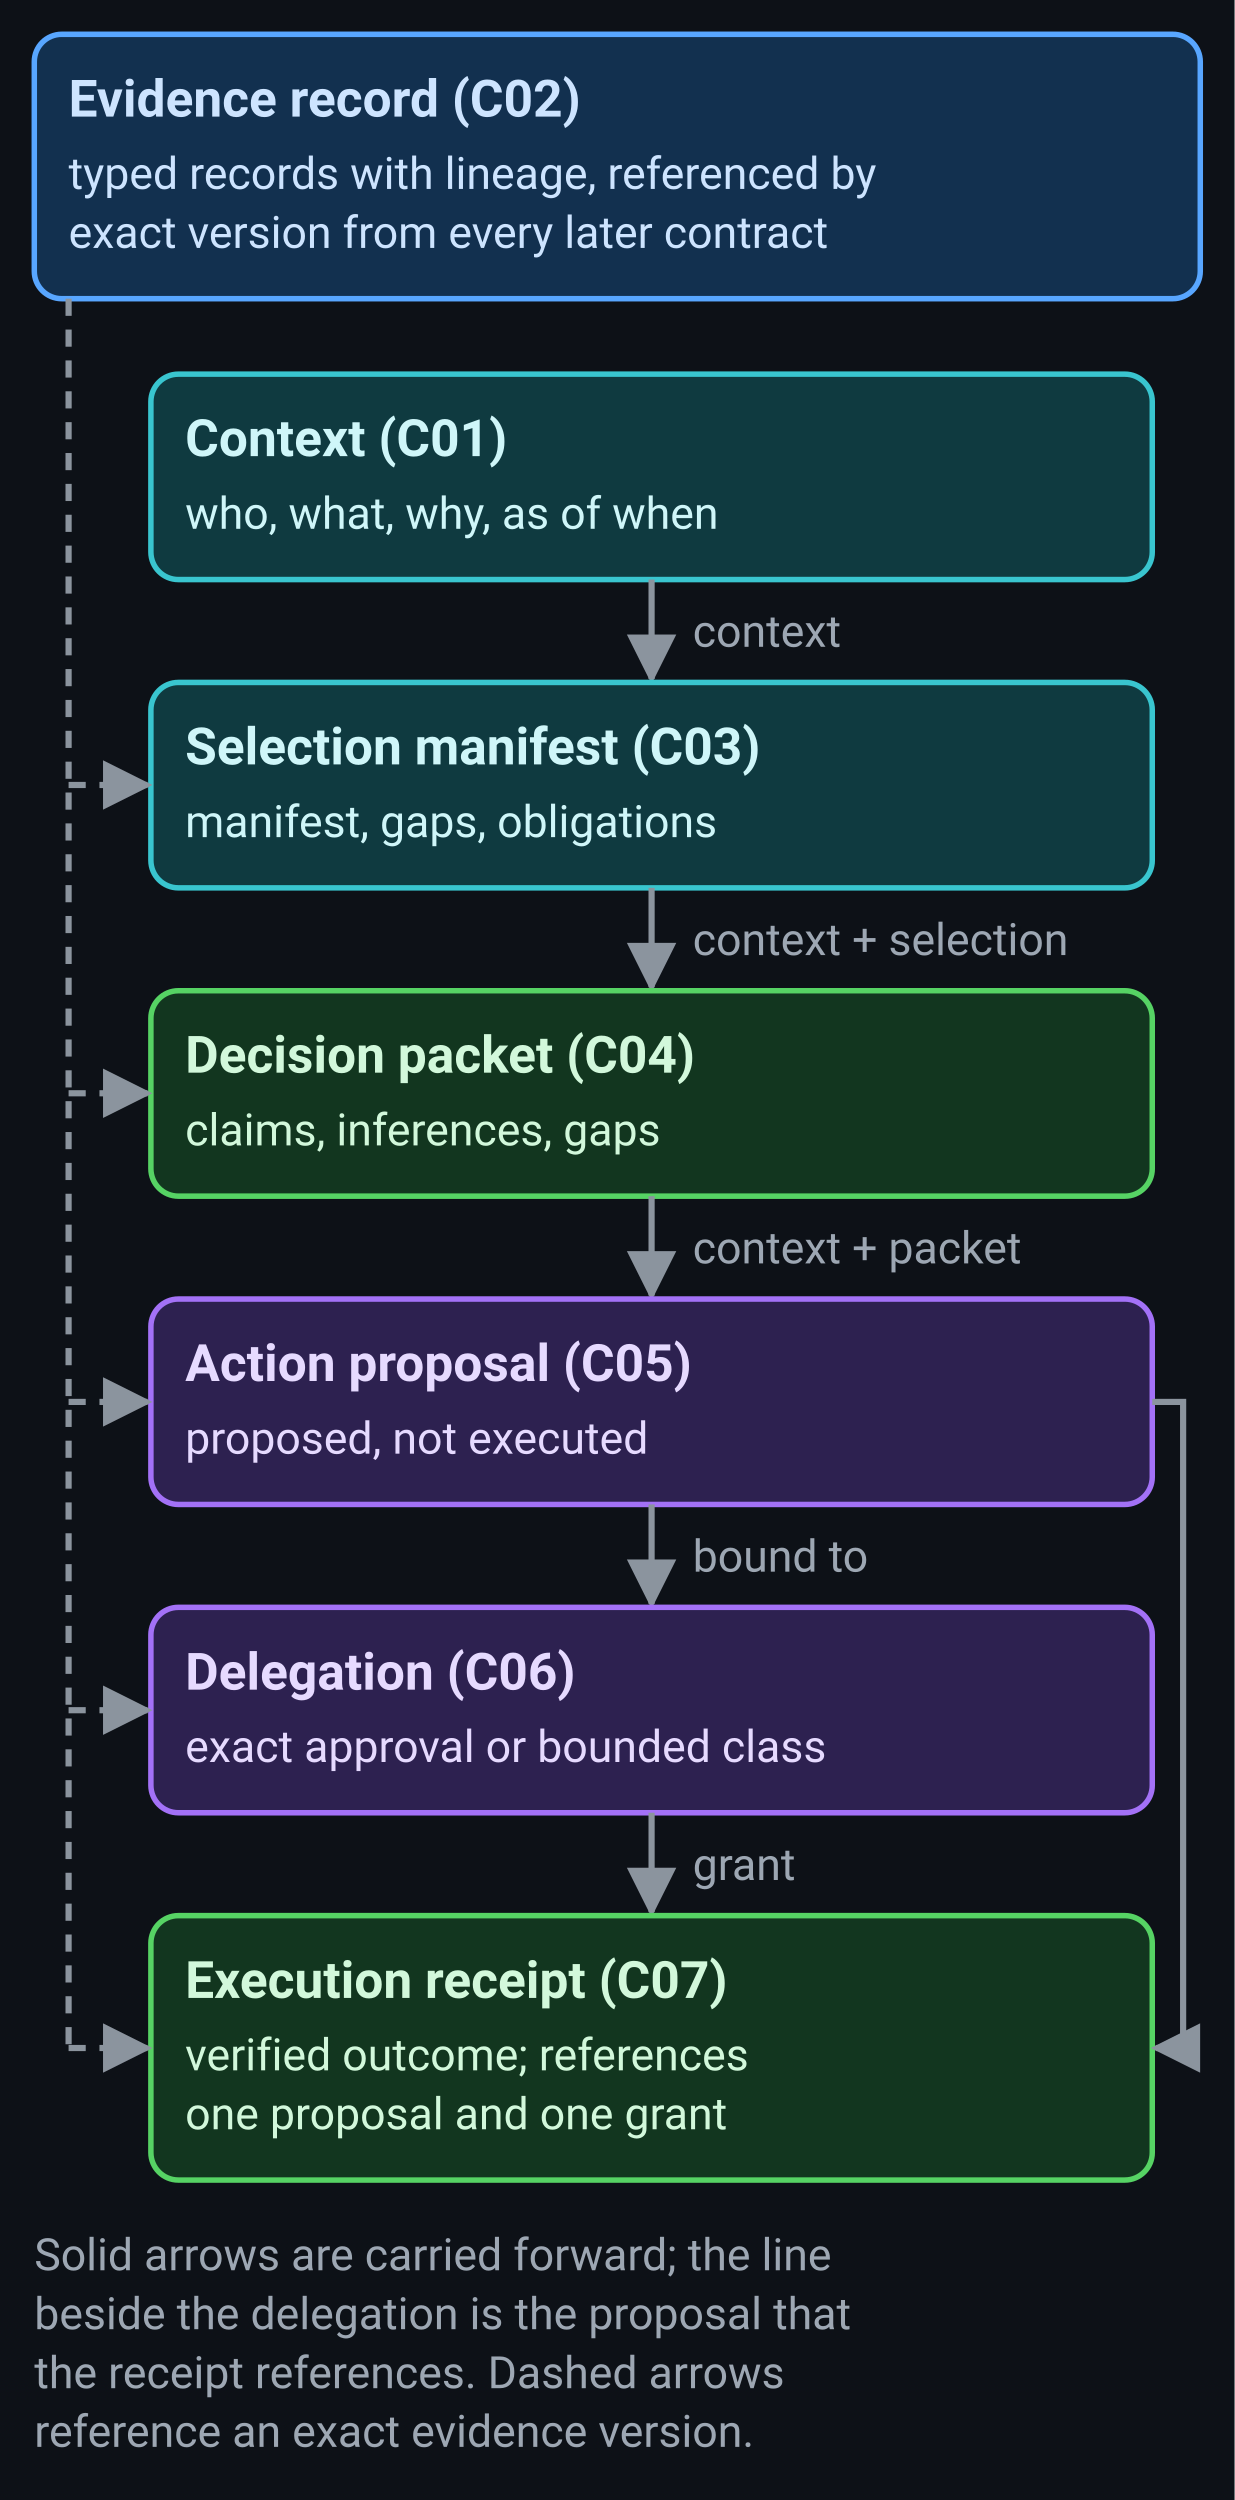
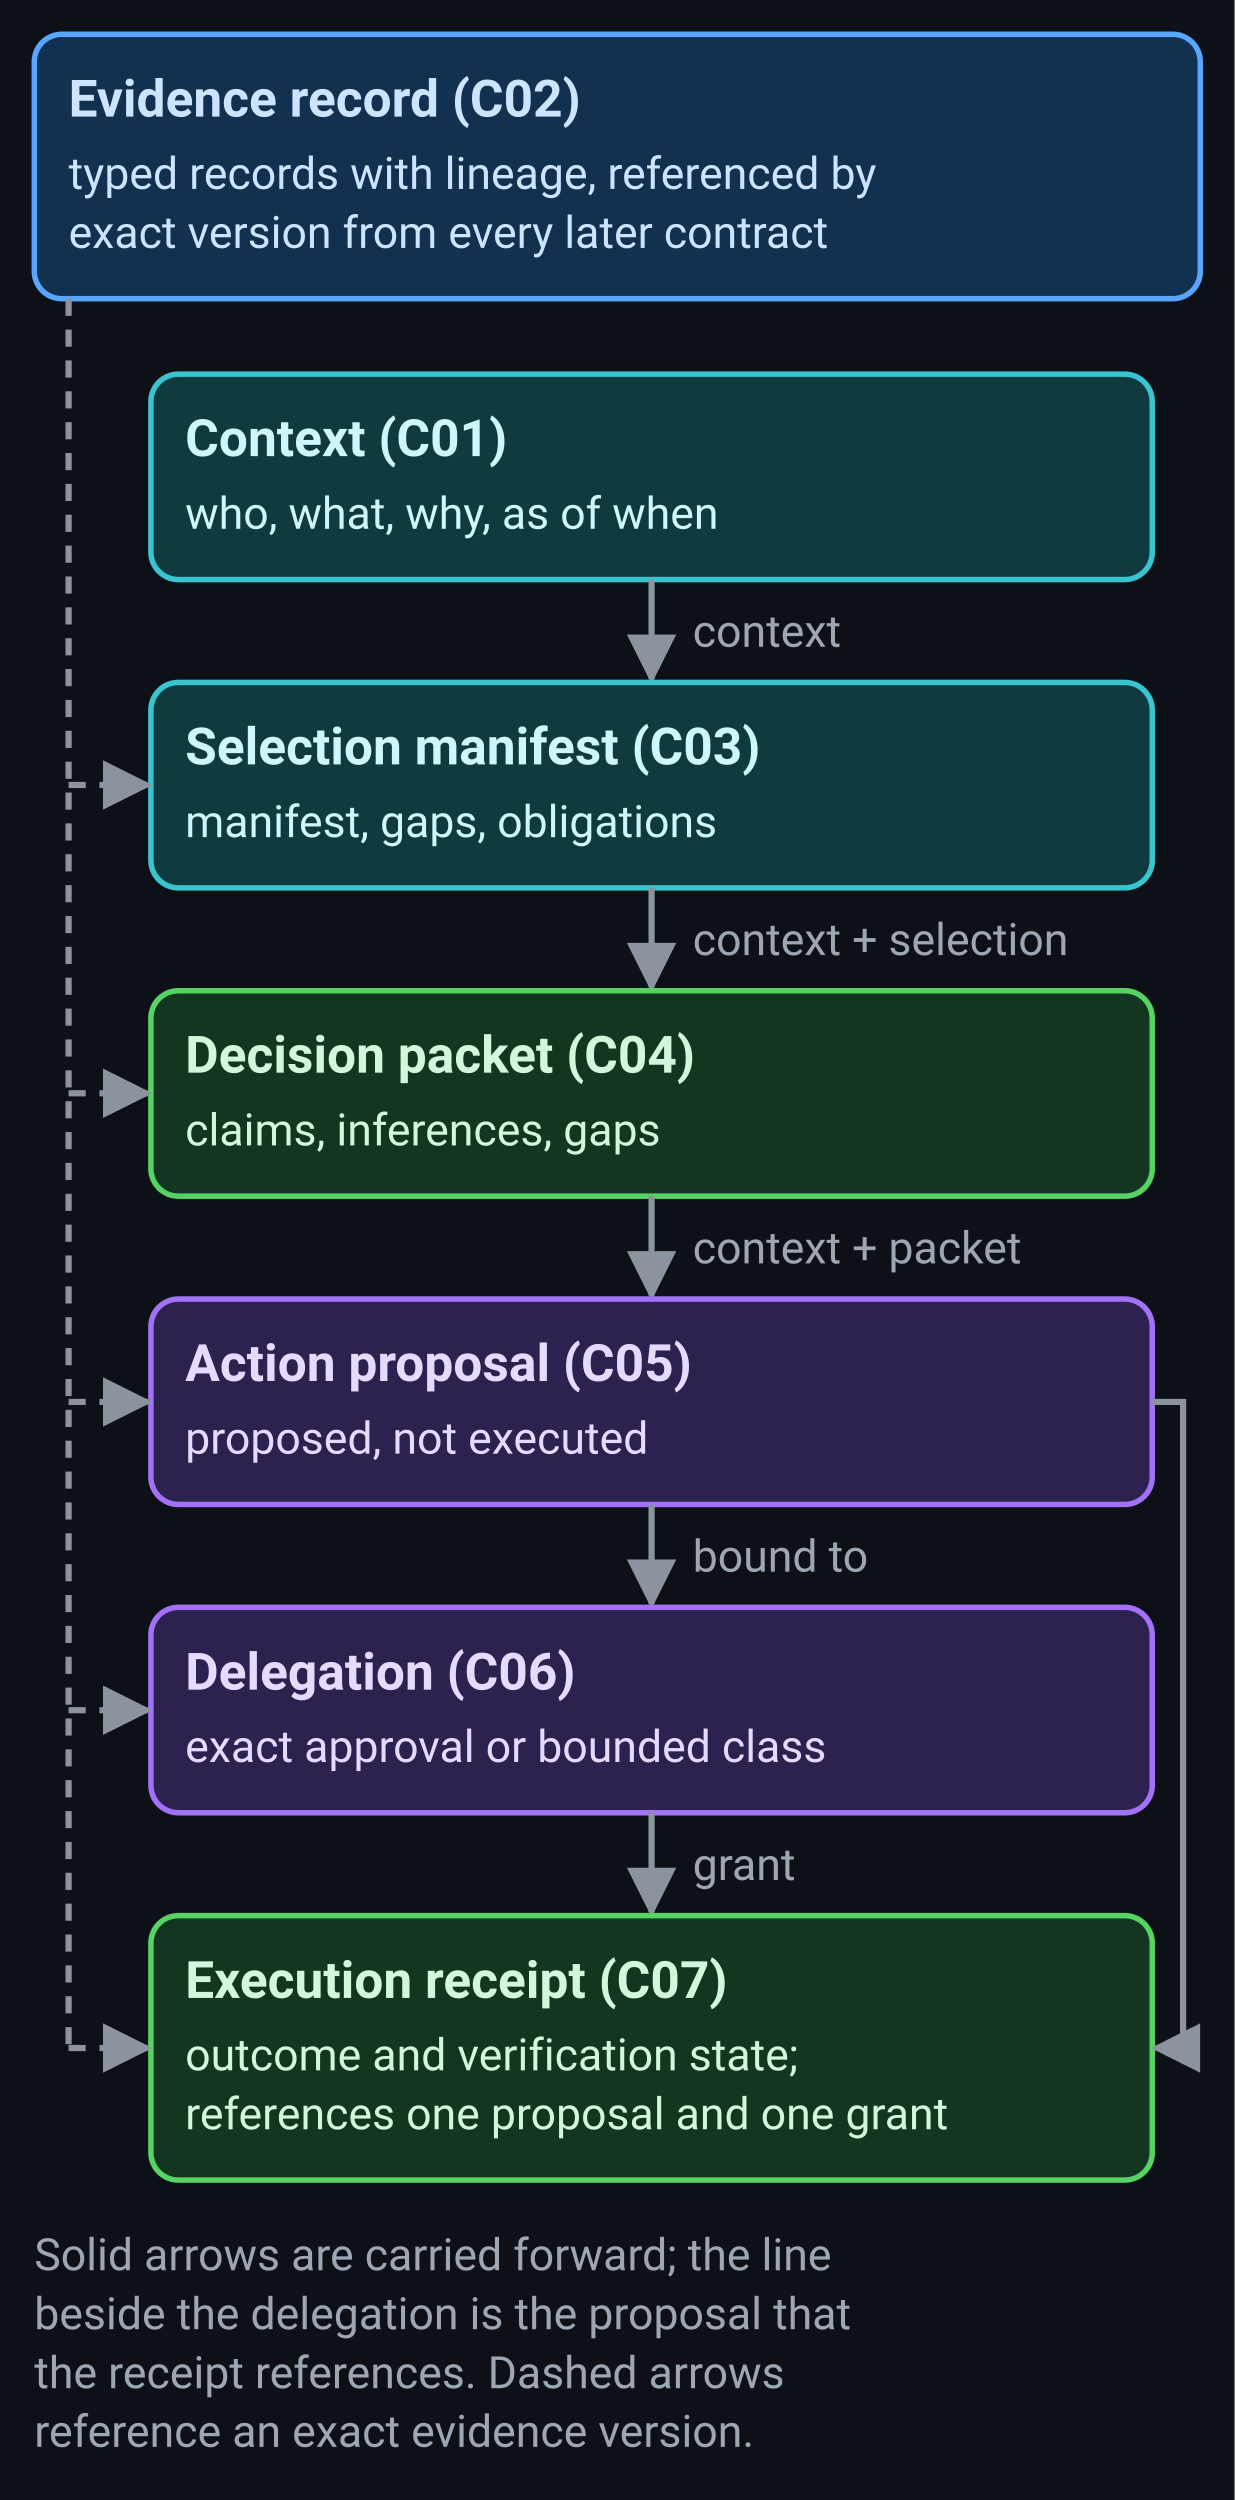
<svg xmlns="http://www.w3.org/2000/svg" viewBox="0 0 360 729" width="360" height="729" role="img" aria-labelledby="t d" font-family="-apple-system, 'Segoe UI', Roboto, Helvetica, Arial, sans-serif">
  <defs>
    <marker id="arr" viewBox="0 0 10 10" refX="9" refY="5" markerWidth="8" markerHeight="8" orient="auto-start-reverse">
      <path d="M0 0 L10 5 L0 10 z" fill="#8b949e" />
    </marker>
    <marker id="arrs" viewBox="0 0 10 10" refX="9" refY="5" markerWidth="5.5" markerHeight="5.5" orient="auto-start-reverse">
      <path d="M0 0 L10 5 L0 10 z" fill="#8b949e" />
    </marker>
  </defs>
  <rect width="360" height="729" fill="#0d1117" />
  <rect x="10.0" y="10.0" width="340.0" height="77.1" rx="8" fill="#12304F" stroke="#58A6FF" stroke-width="1.6" />
  <text x="20.0" y="34.0" font-size="15" text-anchor="start" font-weight="700" fill="#CDE4FF">Evidence record (C02)</text>
  <text x="20.0" y="55.1" font-size="13" text-anchor="start" fill="#CDE4FF">typed records with lineage, referenced by</text>
  <text x="20.0" y="72.3" font-size="13" text-anchor="start" fill="#CDE4FF">exact version from every later contract</text>
  <rect x="44.0" y="109.1" width="292.0" height="59.9" rx="8" fill="#0F3A40" stroke="#39C5CF" stroke-width="1.6" />
  <text x="54.0" y="133.0" font-size="15" text-anchor="start" font-weight="700" fill="#CFF6F9">Context (C01)</text>
  <text x="54.0" y="154.2" font-size="13" text-anchor="start" fill="#CFF6F9">who, what, why, as of when</text>
  <path d="M190.0 169.0 L190.0 198.0" fill="none" stroke="#8b949e" stroke-width="1.8" marker-end="url(#arr)" />
  <text x="202.0" y="188.6" font-size="13" text-anchor="start" fill="#9da7b3">context</text>
  <rect x="44.0" y="199.0" width="292.0" height="59.9" rx="8" fill="#0F3A40" stroke="#39C5CF" stroke-width="1.6" />
  <text x="54.0" y="222.9" font-size="15" text-anchor="start" font-weight="700" fill="#CFF6F9">Selection manifest (C03)</text>
  <text x="54.0" y="244.1" font-size="13" text-anchor="start" fill="#CFF6F9">manifest, gaps, obligations</text>
  <path d="M190.0 258.9 L190.0 287.9" fill="none" stroke="#8b949e" stroke-width="1.8" marker-end="url(#arr)" />
  <text x="202.0" y="278.5" font-size="13" text-anchor="start" fill="#9da7b3">context + selection</text>
  <rect x="44.0" y="288.9" width="292.0" height="59.9" rx="8" fill="#12361F" stroke="#56D364" stroke-width="1.6" />
  <text x="54.0" y="312.8" font-size="15" text-anchor="start" font-weight="700" fill="#D2F8DB">Decision packet (C04)</text>
  <text x="54.0" y="334.0" font-size="13" text-anchor="start" fill="#D2F8DB">claims, inferences, gaps</text>
  <path d="M190.0 348.8 L190.0 377.8" fill="none" stroke="#8b949e" stroke-width="1.8" marker-end="url(#arr)" />
  <text x="202.0" y="368.4" font-size="13" text-anchor="start" fill="#9da7b3">context + packet</text>
  <rect x="44.0" y="378.8" width="292.0" height="59.9" rx="8" fill="#2D2150" stroke="#A371F7" stroke-width="1.6" />
  <text x="54.0" y="402.7" font-size="15" text-anchor="start" font-weight="700" fill="#E6DAFF">Action proposal (C05)</text>
  <text x="54.0" y="423.9" font-size="13" text-anchor="start" fill="#E6DAFF">proposed, not executed</text>
  <path d="M190.0 438.7 L190.0 467.7" fill="none" stroke="#8b949e" stroke-width="1.8" marker-end="url(#arr)" />
  <text x="202.0" y="458.3" font-size="13" text-anchor="start" fill="#9da7b3">bound to</text>
  <rect x="44.0" y="468.7" width="292.0" height="59.9" rx="8" fill="#2D2150" stroke="#A371F7" stroke-width="1.6" />
  <text x="54.0" y="492.7" font-size="15" text-anchor="start" font-weight="700" fill="#E6DAFF">Delegation (C06)</text>
  <text x="54.0" y="513.8" font-size="13" text-anchor="start" fill="#E6DAFF">exact approval or bounded class</text>
  <path d="M190.0 528.6 L190.0 557.6" fill="none" stroke="#8b949e" stroke-width="1.8" marker-end="url(#arr)" />
  <text x="202.0" y="548.2" font-size="13" text-anchor="start" fill="#9da7b3">grant</text>
  <rect x="44.0" y="558.6" width="292.0" height="77.1" rx="8" fill="#12361F" stroke="#56D364" stroke-width="1.6" />
  <text x="54.0" y="582.6" font-size="15" text-anchor="start" font-weight="700" fill="#D2F8DB">Execution receipt (C07)</text>
-   <text x="54.0" y="603.7" font-size="13" text-anchor="start" fill="#D2F8DB">verified outcome; references</text>
-   <text x="54.0" y="620.9" font-size="13" text-anchor="start" fill="#D2F8DB">one proposal and one grant</text>
+   <text x="54.0" y="603.7" font-size="13" text-anchor="start" fill="#D2F8DB">outcome and verification state;</text>
+   <text x="54.0" y="620.9" font-size="13" text-anchor="start" fill="#D2F8DB">references one proposal and one grant</text>
  <path d="M20.0 87.1 L20.0 597.2" fill="none" stroke="#8b949e" stroke-width="1.8" stroke-dasharray="5 4" />
  <path d="M20.0 228.9 L43.0 228.9" fill="none" stroke="#8b949e" stroke-width="1.8" stroke-dasharray="5 4" marker-end="url(#arr)" />
  <path d="M20.0 318.8 L43.0 318.8" fill="none" stroke="#8b949e" stroke-width="1.8" stroke-dasharray="5 4" marker-end="url(#arr)" />
  <path d="M20.0 408.8 L43.0 408.8" fill="none" stroke="#8b949e" stroke-width="1.8" stroke-dasharray="5 4" marker-end="url(#arr)" />
  <path d="M20.0 498.7 L43.0 498.7" fill="none" stroke="#8b949e" stroke-width="1.8" stroke-dasharray="5 4" marker-end="url(#arr)" />
  <path d="M20.0 597.2 L43.0 597.2" fill="none" stroke="#8b949e" stroke-width="1.8" stroke-dasharray="5 4" marker-end="url(#arr)" />
  <path d="M336.0 408.8 L345.0 408.8 L345.0 597.2 L337.0 597.2" fill="none" stroke="#8b949e" stroke-width="1.8" marker-end="url(#arr)" />
  <text x="10.0" y="662.0" font-size="13" text-anchor="start" fill="#9da7b3">Solid arrows are carried forward; the line</text>
  <text x="10.0" y="679.2" font-size="13" text-anchor="start" fill="#9da7b3">beside the delegation is the proposal that</text>
  <text x="10.0" y="696.4" font-size="13" text-anchor="start" fill="#9da7b3">the receipt references. Dashed arrows</text>
  <text x="10.0" y="713.5" font-size="13" text-anchor="start" fill="#9da7b3">reference an exact evidence version.</text>
</svg>
